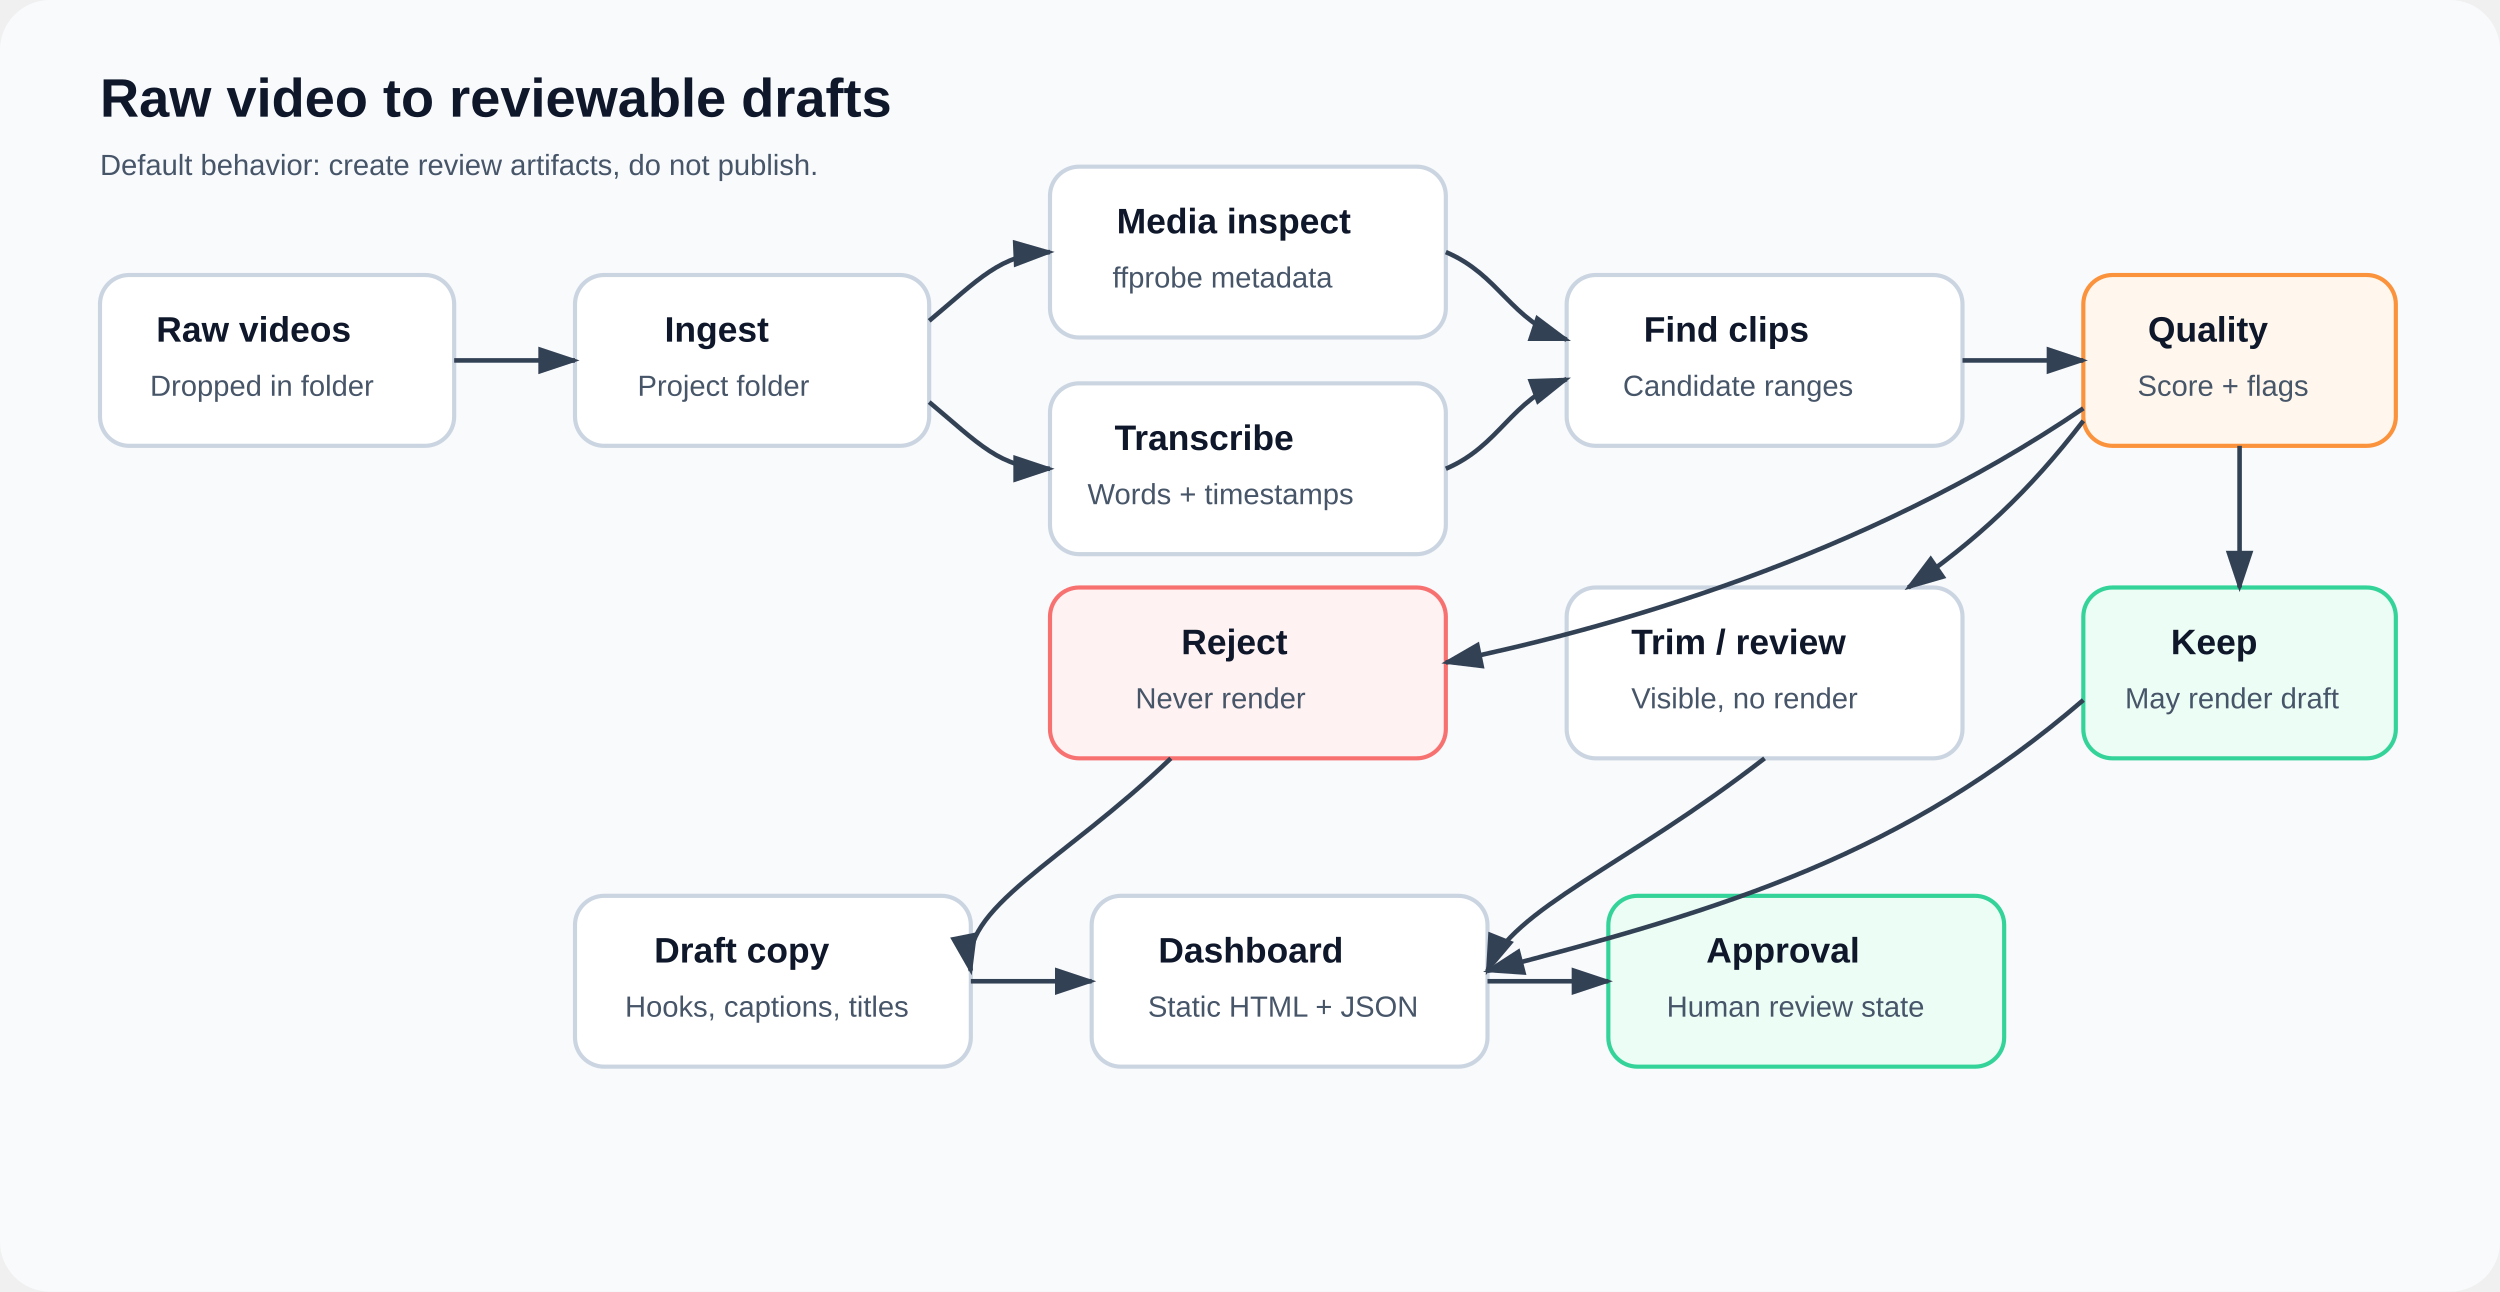
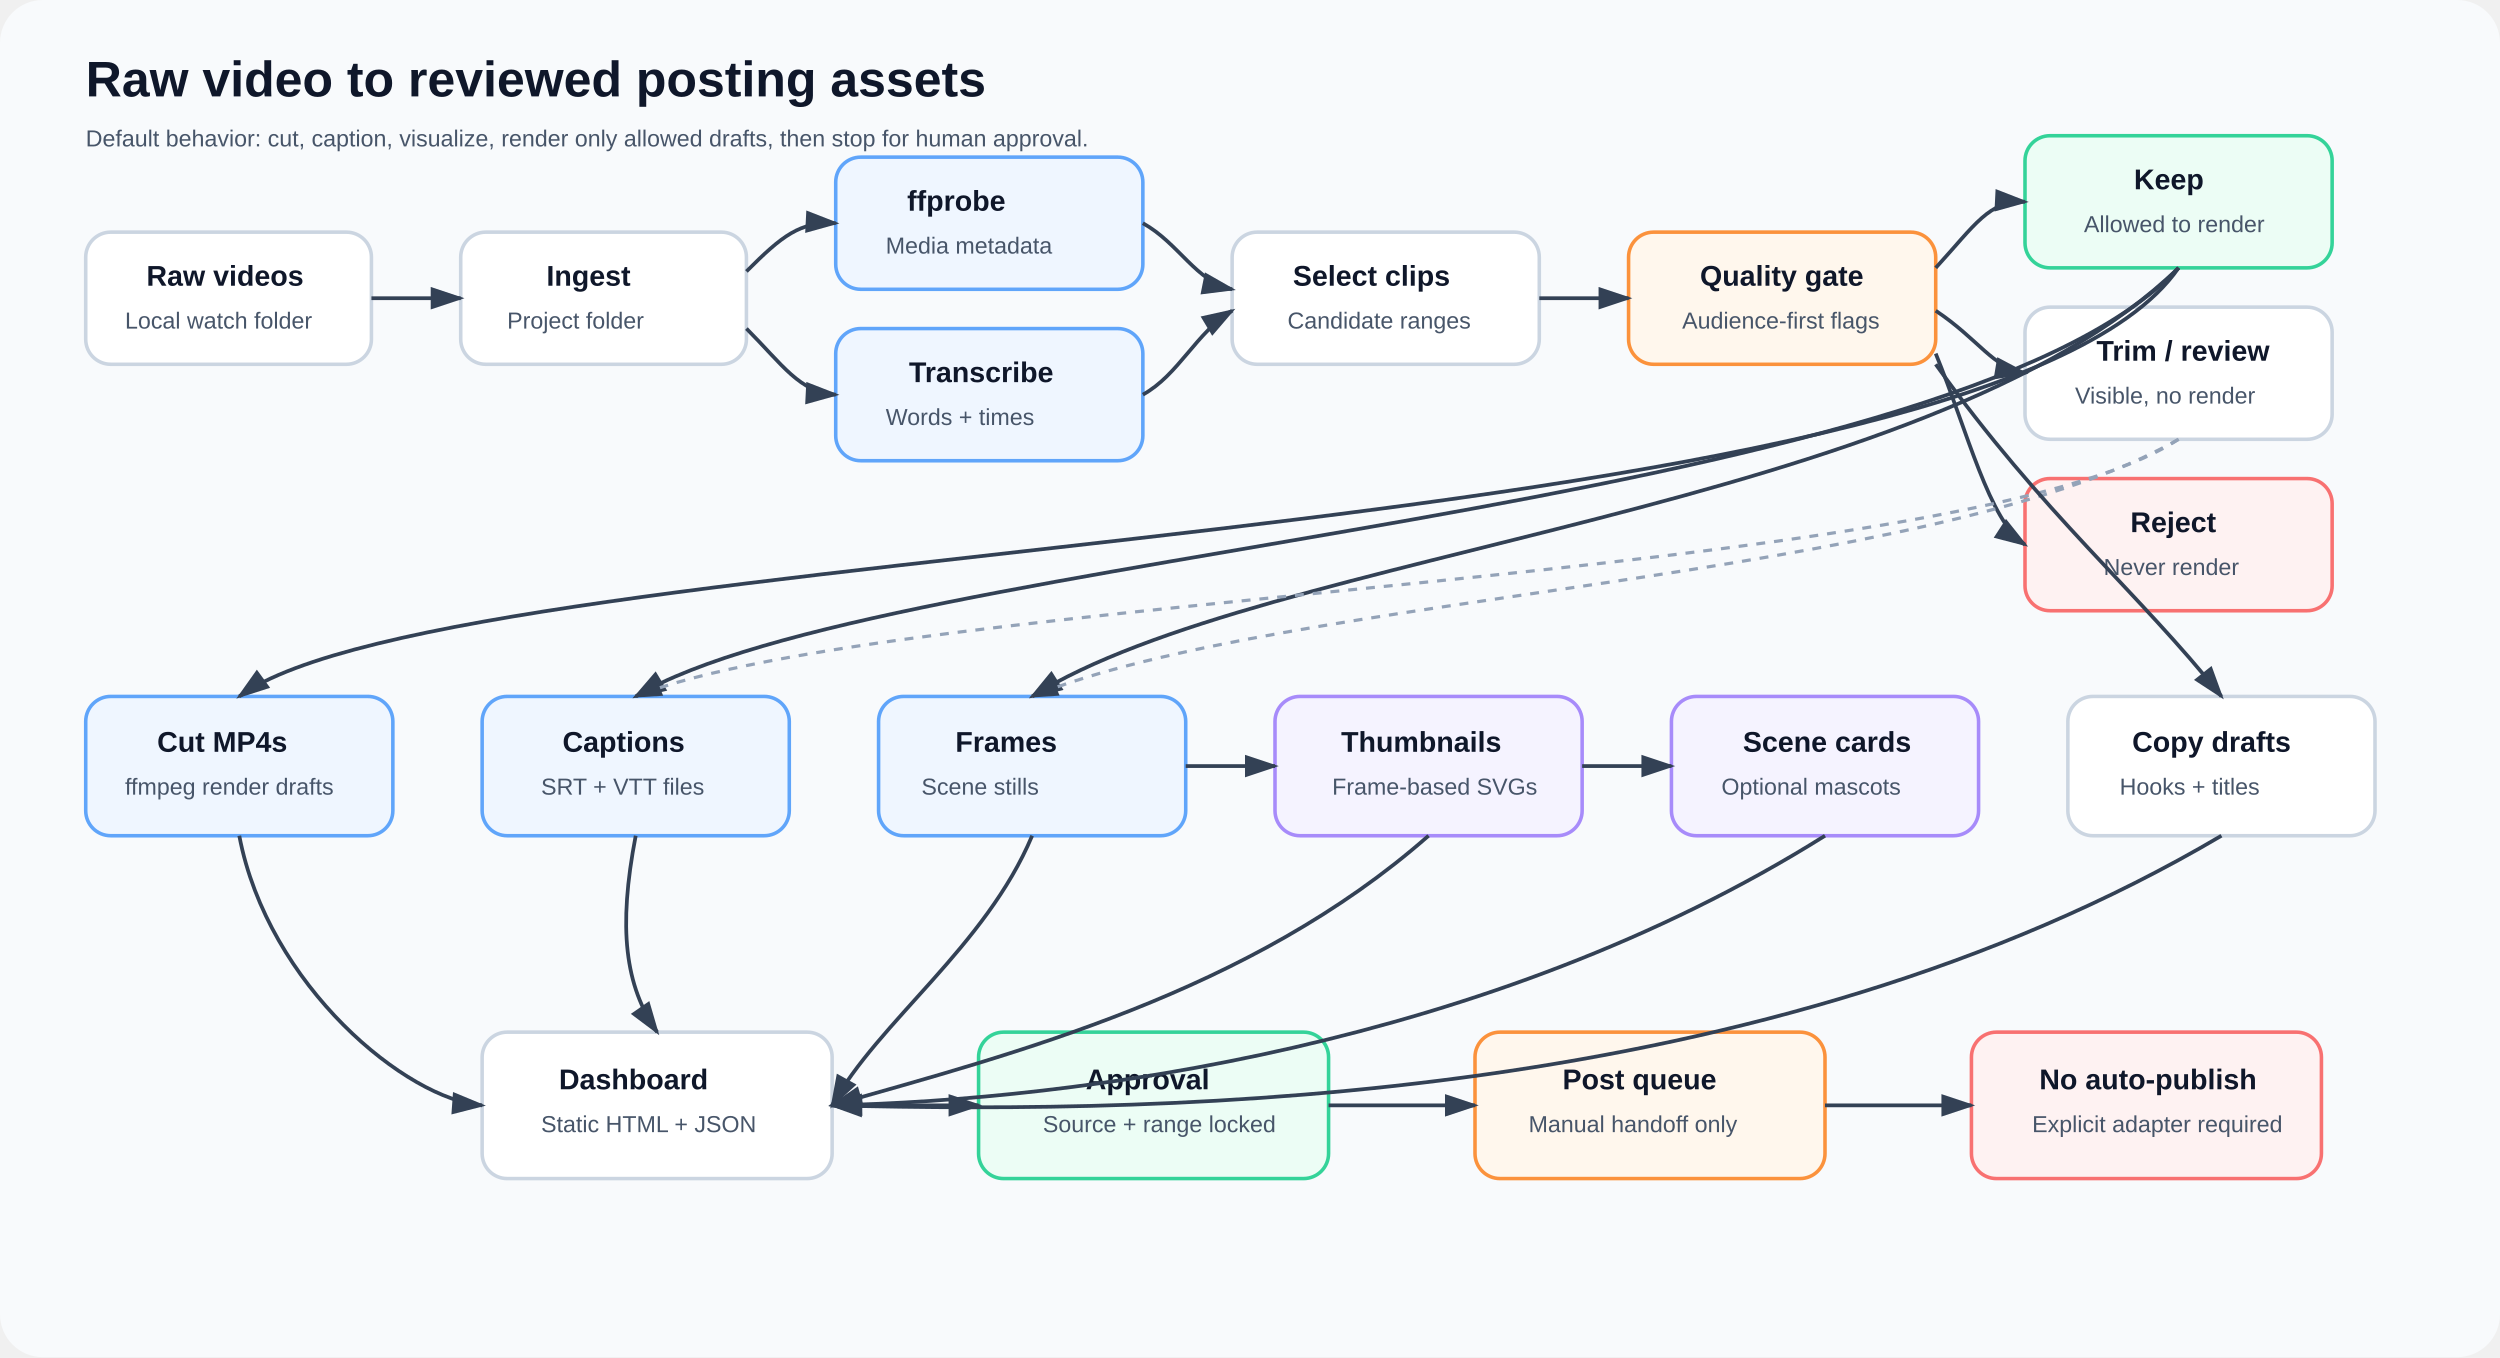
- <svg xmlns="http://www.w3.org/2000/svg" width="1200" height="620" viewBox="0 0 1200 620" role="img" aria-labelledby="title desc">
+ <svg xmlns="http://www.w3.org/2000/svg" width="1400" height="760" viewBox="0 0 1400 760" role="img" aria-labelledby="title desc">
  <defs>
    <marker id="arrow" markerWidth="10" markerHeight="10" refX="8" refY="3" orient="auto" markerUnits="strokeWidth">
      <path d="M0,0 L0,6 L9,3 z" fill="#334155" />
    </marker>
    <style>
-       .bg{fill:#f8fafc}.box{fill:#fff;stroke:#cbd5e1;stroke-width:2;rx:14}.decision{fill:#fff7ed;stroke:#fb923c;stroke-width:2;rx:14}.safe{fill:#ecfdf5;stroke:#34d399;stroke-width:2;rx:14}.stop{fill:#fef2f2;stroke:#f87171;stroke-width:2;rx:14}.title{font:700 26px Arial,sans-serif;fill:#0f172a}.text{font:600 17px Arial,sans-serif;fill:#0f172a}.small{font:14px Arial,sans-serif;fill:#475569}.line{stroke:#334155;stroke-width:2.2;fill:none;marker-end:url(#arrow)}
+       .bg{fill:#f8fafc}.box{fill:#fff;stroke:#cbd5e1;stroke-width:2;rx:14}.media{fill:#eff6ff;stroke:#60a5fa;stroke-width:2;rx:14}.visual{fill:#f5f3ff;stroke:#a78bfa;stroke-width:2;rx:14}.safe{fill:#ecfdf5;stroke:#34d399;stroke-width:2;rx:14}.warn{fill:#fff7ed;stroke:#fb923c;stroke-width:2;rx:14}.stop{fill:#fef2f2;stroke:#f87171;stroke-width:2;rx:14}.title{font:700 28px Arial,sans-serif;fill:#0f172a}.text{font:700 16px Arial,sans-serif;fill:#0f172a}.small{font:13px Arial,sans-serif;fill:#475569}.line{stroke:#334155;stroke-width:2.1;fill:none;marker-end:url(#arrow)}.muted{stroke:#94a3b8;stroke-width:1.8;fill:none;marker-end:url(#arrow);stroke-dasharray:5 5}
    </style>
  </defs>
-   <rect class="bg" width="1200" height="620" rx="24" />
-   <text x="48" y="56" class="title">Raw video to reviewable drafts</text>
-   <text x="48" y="84" class="small">Default behavior: create review artifacts, do not publish.</text>
-   <rect class="box" x="48" y="132" width="170" height="82" />
-   <text x="75" y="164" class="text">Raw videos</text>
-   <text x="72" y="190" class="small">Dropped in folder</text>
-   <rect class="box" x="276" y="132" width="170" height="82" />
-   <text x="319" y="164" class="text">Ingest</text>
-   <text x="306" y="190" class="small">Project folder</text>
-   <rect class="box" x="504" y="80" width="190" height="82" />
-   <text x="536" y="112" class="text">Media inspect</text>
-   <text x="534" y="138" class="small">ffprobe metadata</text>
-   <rect class="box" x="504" y="184" width="190" height="82" />
-   <text x="535" y="216" class="text">Transcribe</text>
-   <text x="522" y="242" class="small">Words + timestamps</text>
-   <rect class="box" x="752" y="132" width="190" height="82" />
-   <text x="789" y="164" class="text">Find clips</text>
-   <text x="779" y="190" class="small">Candidate ranges</text>
-   <rect class="decision" x="1000" y="132" width="150" height="82" />
-   <text x="1031" y="164" class="text">Quality</text>
-   <text x="1026" y="190" class="small">Score + flags</text>
-   <rect class="safe" x="1000" y="282" width="150" height="82" />
-   <text x="1042" y="314" class="text">Keep</text>
-   <text x="1020" y="340" class="small">May render draft</text>
-   <rect class="box" x="752" y="282" width="190" height="82" />
-   <text x="783" y="314" class="text">Trim / review</text>
-   <text x="783" y="340" class="small">Visible, no render</text>
-   <rect class="stop" x="504" y="282" width="190" height="82" />
-   <text x="567" y="314" class="text">Reject</text>
-   <text x="545" y="340" class="small">Never render</text>
-   <rect class="box" x="276" y="430" width="190" height="82" />
-   <text x="314" y="462" class="text">Draft copy</text>
-   <text x="300" y="488" class="small">Hooks, captions, titles</text>
-   <rect class="box" x="524" y="430" width="190" height="82" />
-   <text x="556" y="462" class="text">Dashboard</text>
-   <text x="551" y="488" class="small">Static HTML + JSON</text>
-   <rect class="safe" x="772" y="430" width="190" height="82" />
-   <text x="819" y="462" class="text">Approval</text>
-   <text x="800" y="488" class="small">Human review state</text>
-   <path class="line" d="M218 173 H276" />
-   <path class="line" d="M446 154 C470 134 480 122 504 121" />
-   <path class="line" d="M446 193 C470 213 480 225 504 225" />
-   <path class="line" d="M694 121 C720 132 725 154 752 163" />
-   <path class="line" d="M694 225 C720 214 725 192 752 182" />
-   <path class="line" d="M942 173 H1000" />
-   <path class="line" d="M1075 214 V282" />
-   <path class="line" d="M1000 202 C974 236 948 260 916 282" />
-   <path class="line" d="M1000 196 C894 268 772 302 694 318" />
-   <path class="line" d="M562 364 C510 414 460 436 466 466" />
-   <path class="line" d="M847 364 C780 416 726 436 714 466" />
-   <path class="line" d="M1000 336 C914 410 830 436 714 466" />
-   <path class="line" d="M466 471 H524" />
-   <path class="line" d="M714 471 H772" />
+   <rect class="bg" width="1400" height="760" rx="24" />
+   <text x="48" y="54" class="title">Raw video to reviewed posting assets</text>
+   <text x="48" y="82" class="small">Default behavior: cut, caption, visualize, render only allowed drafts, then stop for human approval.</text>
+   <rect class="box" x="48" y="130" width="160" height="74" />
+   <text x="82" y="160" class="text">Raw videos</text>
+   <text x="70" y="184" class="small">Local watch folder</text>
+   <rect class="box" x="258" y="130" width="160" height="74" />
+   <text x="306" y="160" class="text">Ingest</text>
+   <text x="284" y="184" class="small">Project folder</text>
+   <rect class="media" x="468" y="88" width="172" height="74" />
+   <text x="508" y="118" class="text">ffprobe</text>
+   <text x="496" y="142" class="small">Media metadata</text>
+   <rect class="media" x="468" y="184" width="172" height="74" />
+   <text x="509" y="214" class="text">Transcribe</text>
+   <text x="496" y="238" class="small">Words + times</text>
+   <rect class="box" x="690" y="130" width="172" height="74" />
+   <text x="724" y="160" class="text">Select clips</text>
+   <text x="721" y="184" class="small">Candidate ranges</text>
+   <rect class="warn" x="912" y="130" width="172" height="74" />
+   <text x="952" y="160" class="text">Quality gate</text>
+   <text x="942" y="184" class="small">Audience-first flags</text>
+   <rect class="safe" x="1134" y="76" width="172" height="74" />
+   <text x="1195" y="106" class="text">Keep</text>
+   <text x="1167" y="130" class="small">Allowed to render</text>
+   <rect class="box" x="1134" y="172" width="172" height="74" />
+   <text x="1174" y="202" class="text">Trim / review</text>
+   <text x="1162" y="226" class="small">Visible, no render</text>
+   <rect class="stop" x="1134" y="268" width="172" height="74" />
+   <text x="1193" y="298" class="text">Reject</text>
+   <text x="1178" y="322" class="small">Never render</text>
+   <rect class="media" x="48" y="390" width="172" height="78" />
+   <text x="88" y="421" class="text">Cut MP4s</text>
+   <text x="70" y="445" class="small">ffmpeg render drafts</text>
+   <rect class="media" x="270" y="390" width="172" height="78" />
+   <text x="315" y="421" class="text">Captions</text>
+   <text x="303" y="445" class="small">SRT + VTT files</text>
+   <rect class="media" x="492" y="390" width="172" height="78" />
+   <text x="535" y="421" class="text">Frames</text>
+   <text x="516" y="445" class="small">Scene stills</text>
+   <rect class="visual" x="714" y="390" width="172" height="78" />
+   <text x="751" y="421" class="text">Thumbnails</text>
+   <text x="746" y="445" class="small">Frame-based SVGs</text>
+   <rect class="visual" x="936" y="390" width="172" height="78" />
+   <text x="976" y="421" class="text">Scene cards</text>
+   <text x="964" y="445" class="small">Optional mascots</text>
+   <rect class="box" x="1158" y="390" width="172" height="78" />
+   <text x="1194" y="421" class="text">Copy drafts</text>
+   <text x="1187" y="445" class="small">Hooks + titles</text>
+   <rect class="box" x="270" y="578" width="196" height="82" />
+   <text x="313" y="610" class="text">Dashboard</text>
+   <text x="303" y="634" class="small">Static HTML + JSON</text>
+   <rect class="safe" x="548" y="578" width="196" height="82" />
+   <text x="608" y="610" class="text">Approval</text>
+   <text x="584" y="634" class="small">Source + range locked</text>
+   <rect class="warn" x="826" y="578" width="196" height="82" />
+   <text x="875" y="610" class="text">Post queue</text>
+   <text x="856" y="634" class="small">Manual handoff only</text>
+   <rect class="stop" x="1104" y="578" width="196" height="82" />
+   <text x="1142" y="610" class="text">No auto-publish</text>
+   <text x="1138" y="634" class="small">Explicit adapter required</text>
+   <path class="line" d="M208 167 H258" />
+   <path class="line" d="M418 152 C438 132 448 124 468 125" />
+   <path class="line" d="M418 184 C438 204 448 220 468 221" />
+   <path class="line" d="M640 125 C660 136 670 158 690 162" />
+   <path class="line" d="M640 221 C660 210 670 186 690 174" />
+   <path class="line" d="M862 167 H912" />
+   <path class="line" d="M1084 150 C1106 126 1114 112 1134 113" />
+   <path class="line" d="M1084 174 C1108 190 1116 206 1134 209" />
+   <path class="line" d="M1084 198 C1102 242 1114 292 1134 305" />
+   <path class="line" d="M1220 150 C1110 310 257 300 134 390" />
+   <path class="line" d="M1220 150 C1090 288 493 308 356 390" />
+   <path class="line" d="M1220 150 C1080 286 708 308 578 390" />
+   <path class="muted" d="M1220 246 C1098 326 500 332 356 390" />
+   <path class="muted" d="M1220 246 C1080 326 720 332 578 390" />
+   <path class="line" d="M664 429 H714" />
+   <path class="line" d="M886 429 H936" />
+   <path class="line" d="M1084 204 C1144 288 1198 332 1244 390" />
+   <path class="line" d="M134 468 C150 552 228 616 270 619" />
+   <path class="line" d="M356 468 C346 520 350 552 368 578" />
+   <path class="line" d="M578 468 C552 530 492 572 466 619" />
+   <path class="line" d="M800 468 C700 556 568 590 466 619" />
+   <path class="line" d="M1022 468 C834 586 602 616 466 619" />
+   <path class="line" d="M1244 468 C990 618 660 624 466 619" />
+   <path class="line" d="M466 619 H548" />
+   <path class="line" d="M744 619 H826" />
+   <path class="line" d="M1022 619 H1104" />
</svg>
